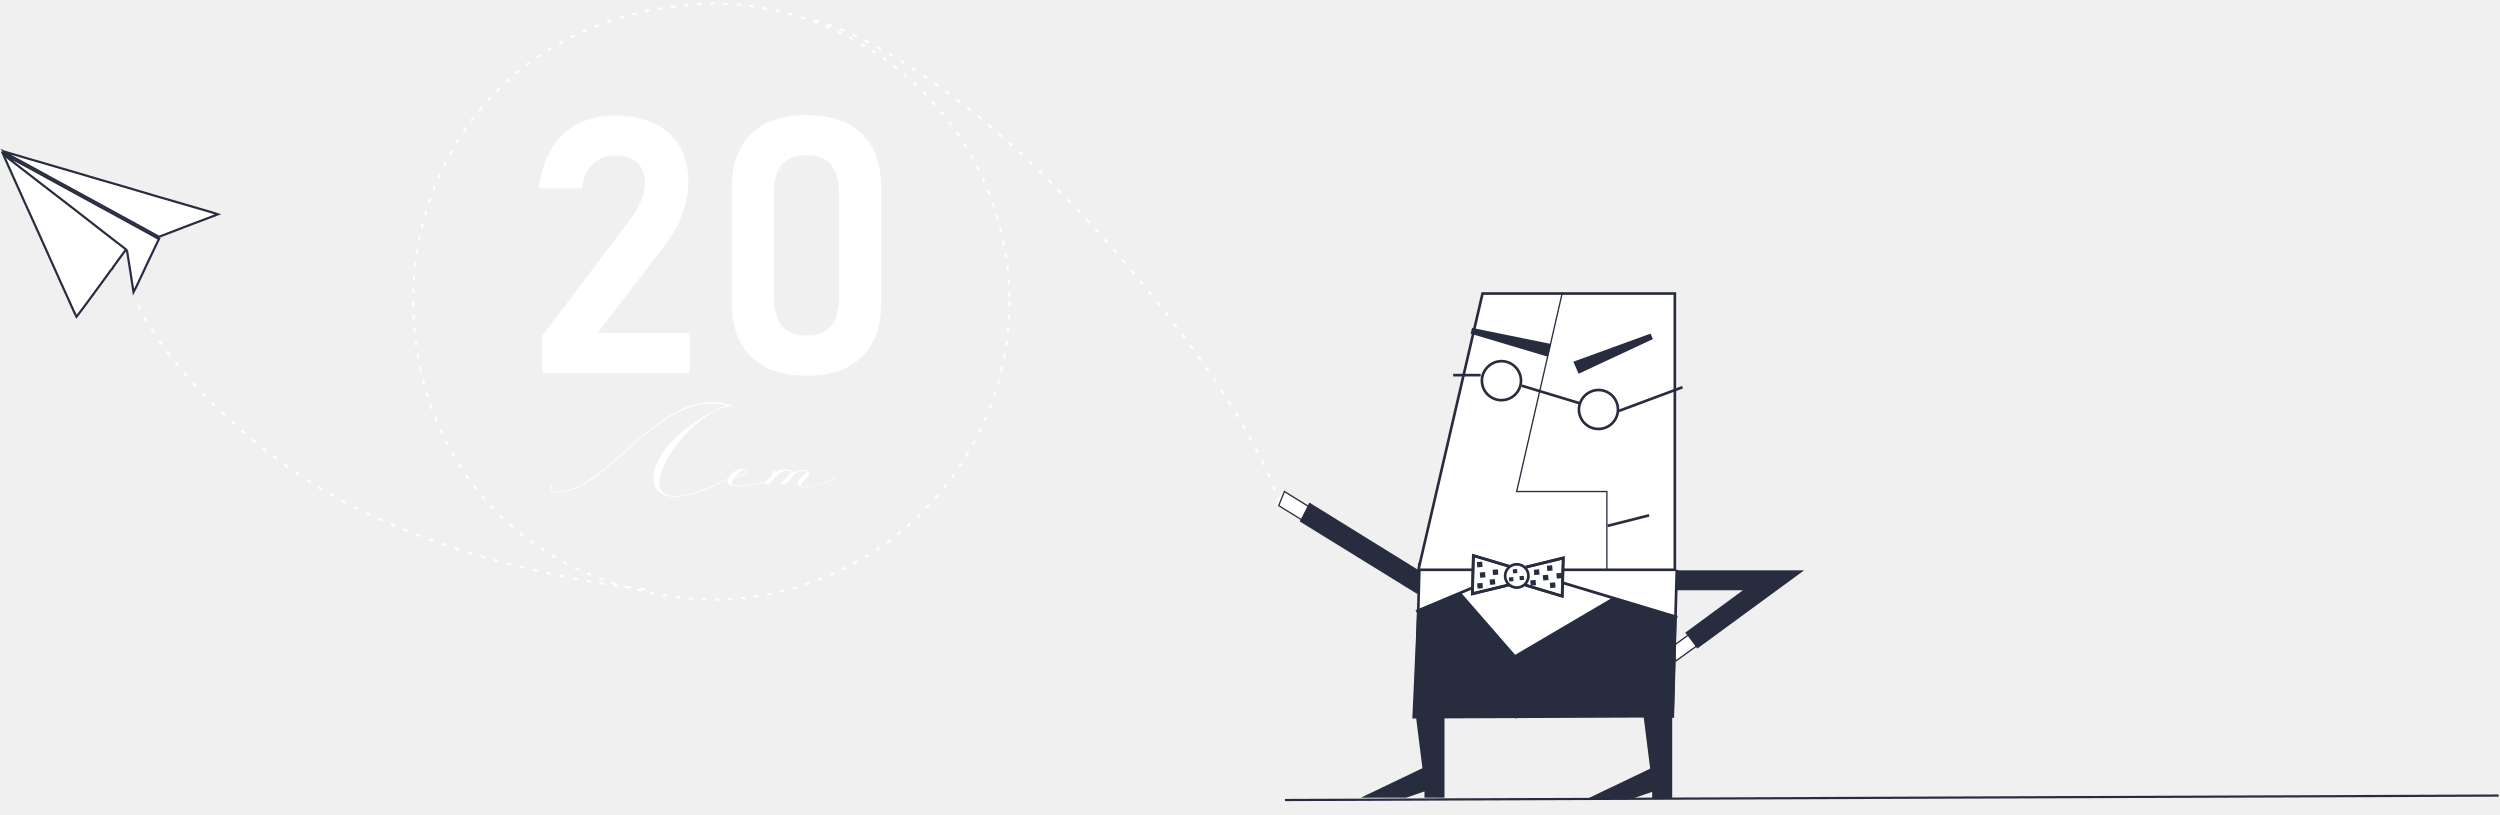
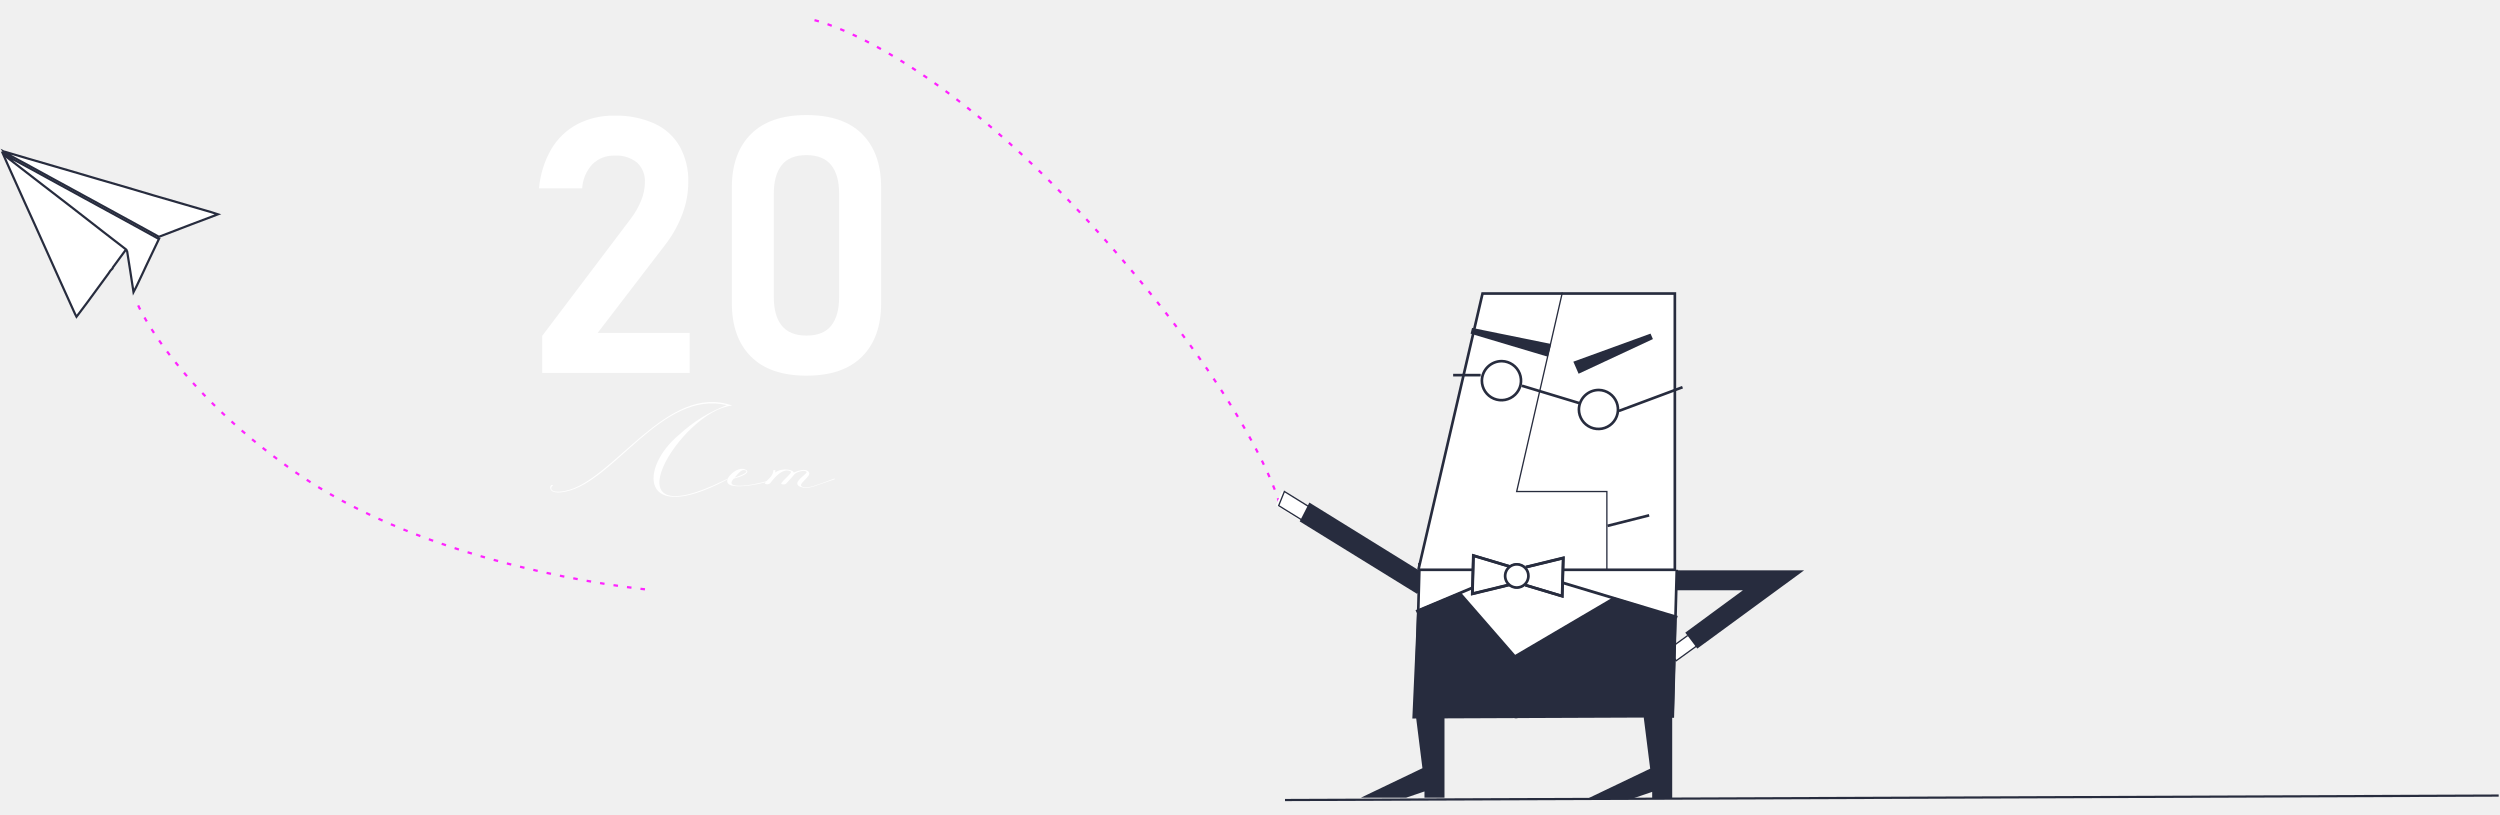
<svg xmlns="http://www.w3.org/2000/svg" width="1135" height="370" fill="none" version="1.1" viewBox="0 0 1135 370">
  <path d="m1.139 69.348c.744 1.682 1.519 3.395 2.233 5.077 2.552 5.718 5.114 11.422 7.686 17.11 1.625 3.592 3.281 7.168 4.891 10.76 2.258 4.991 4.501 9.982 6.729 14.973l4.557 10.153c2.294 5.077 4.557 10.154 6.851 15.155.167.379.38.758.638 1.242l4.769-6.334c3.251-4.44 6.486-8.881 9.752-13.291.491-.883 1.122-1.681 1.868-2.364.012-.125.043-.248.091-.364l6.364-8.683c0-.425-.349-.576-.638-.803l-9.919-7.669c-4.937-3.834-9.843-7.683-14.78-11.502l-12.592-9.699-17.347-13.397-.182-.182c-.07-.045-.127-.109-.164-.183-.037-.075-.054-.158-.049-.241h-.38c-.033.073-.086.135-.153.178-.067.043-.146.066-.226.065z" fill="white" stroke="#272C3E" stroke-miterlimit="10" />
  <path d="m72.151 107.51 14.309-5.486 12.486-4.728c-1.17-.379-2.096-.712-3.038-.985l-12-3.486-13.853-4.016-11.514-3.425-13.959-4.061c-4.177-1.228-8.354-2.485-12.547-3.698l-19.109-5.562c-3.6-1.046-7.185-2.122-10.769-3.183-.152 0-.319 0-.471-.076l.228.348 12.03 6.501 8.294 4.546 26.719 14.579 16.04 8.775 7.154 3.955z" fill="white" stroke="#272C3E" stroke-miterlimit="10" />
-   <path d="m72.151 108.51-7.154-3.955-16.04-8.775-10.526-5.744-16.207-8.865-8.294-4.546-12.03-6.486c-.005.083.011.166.049.241.037.075.094.138.164.183l.182.182 17.286 13.366 12.592 9.699c4.937 3.819 9.843 7.668 14.78 11.502l9.919 7.669c.289.227.638.378.638.803.198.121.213.318.243.515.441 2.849.911 5.698 1.352 8.547.537 3.274 1.043 6.542 1.519 9.805 1.732-3.197 3.114-6.577 4.739-9.835.532-1.061.957-2.182 1.519-3.258 1.752-3.688 3.509-7.371 5.271-11.048z" fill="white" stroke="#272C3E" stroke-miterlimit="10" />
-   <path d="m458.3 136.92c0 35.916-14.301 70.361-39.756 95.758-25.455 25.396-59.98 39.664-95.979 39.664-180.04-7.138-180-263.74 0-270.83 35.999 0 70.524 14.268 95.979 39.664s39.756 59.842 39.756 95.758v-.015z" stroke="white" stroke-dasharray="1.99 3.98" stroke-miterlimit="10" />
-   <path d="m246.15 152.49 40.1-53.042c1.991-2.563 3.616-5.388 4.831-8.396 1.069-2.562 1.646-5.302 1.701-8.077v-.151c.103-1.665-.16-3.332-.771-4.885-.612-1.552-1.557-2.953-2.768-4.102-2.844-2.283-6.443-3.419-10.086-3.183-1.868-.086-3.733.212-5.481.874s-3.341 1.675-4.681 2.976c-2.799 3.012-4.458 6.902-4.694 11.002h-19.594c.535-6.277 2.443-12.36 5.589-17.822 2.815-4.773 6.893-8.679 11.788-11.29 5.223-2.68 11.034-4.019 16.906-3.895 6.226-.155 12.409 1.066 18.106 3.576 4.786 2.176 8.782 5.776 11.438 10.305 2.758 4.984 4.123 10.616 3.949 16.306-.004 4.886-.889 9.732-2.613 14.306-1.79 4.827-4.272 9.37-7.367 13.488l-31.169 40.66h41.787v18.185h-66.971v-16.836z" fill="white" />
-   <path d="m340.92 161.87c-5.773-5.779-8.659-13.862-8.659-24.248v-52.511c0-10.396 2.897-18.478 8.689-24.247s14.192-8.643 25.2-8.623c11.058 0 19.468 2.864 25.23 8.593s8.648 13.811 8.658 24.247v52.587c0 10.396-2.896 18.478-8.689 24.247-5.792 5.769-14.192 8.648-25.199 8.638-11.059 0-19.469-2.894-25.23-8.683zm36.455-14.034c2.4-3.03 3.585-7.304 3.585-12.926v-47.01c0-5.622-1.185-9.941-3.585-12.927-2.4-2.986-6.076-4.546-11.241-4.546-5.164 0-8.855 1.516-11.24 4.546s-3.585 7.304-3.585 12.927v46.979c0 5.623 1.185 9.927 3.585 12.927 2.4 3.001 6.076 4.547 11.24 4.547 5.165 0 8.871-1.516 11.256-4.517h-.015z" fill="white" />
-   <path d="m62.733 138.66s15.995 36.704 70.359 75.015c54.364 38.311 131.92 51.056 163.11 54.254" stroke="white" stroke-dasharray="2.06 4.12" stroke-miterlimit="10" stroke-width="1.03" />
-   <path d="m369.79 9.167s60.335 13.091 146.22 116.39c56.375 67.899 64.987 103.44 64.987 103.44" stroke="white" stroke-dasharray="2.06 4.12" stroke-miterlimit="10" stroke-width="1.03" />
+   <path d="m72.151 108.51-7.154-3.955-16.04-8.775-10.526-5.744-16.207-8.865-8.294-4.546-12.03-6.486c-.005.083.011.166.049.241.037.075.094.138.164.183l.182.182 17.286 13.366 12.592 9.699c4.937 3.819 9.843 7.668 14.78 11.502l9.919 7.669c.289.227.638.378.638.803.198.121.213.318.243.515.441 2.849.911 5.698 1.352 8.547.537 3.274 1.043 6.542 1.519 9.805 1.732-3.197 3.114-6.577 4.739-9.835.532-1.061.957-2.182 1.519-3.258 1.752-3.688 3.509-7.371 5.271-11.048z" stroke-miterlimit="10" style="fill:#ffffff;stroke-miterlimit:10;stroke:#272c3e" />
+   <mask id="msk1">
+     <path d="m458.3 136.92c0 35.916-14.301 70.361-39.756 95.758-25.455 25.396-59.98 39.664-95.979 39.664-180.04-7.138-180-263.74 0-270.83 35.999 0 70.524 14.268 95.979 39.664s39.756 59.842 39.756 95.758v-.015z M369.79 9.167s60.335 13.091 146.22 116.39c56.375 67.899 64.987 103.44 64.987 103.44 M62.733 138.66s15.995 36.704 70.359 75.015c54.364 38.311 131.92 51.056 163.11 54.254" stroke="white" stroke-dasharray="0,1489" stroke-dashoffset="0">
+       <animate id="an_stroke" attributeName="stroke-dasharray" begin="1.5s" dur="10s" values="0,1489;1489,0" fill="freeze" repeatCount="indefinite" />
+     </path>
+   </mask>
+   <path id="circle" mask="url(#msk1)" d="m458.3 136.92c0 35.916-14.301 70.361-39.756 95.758-25.455 25.396-59.98 39.664-95.979 39.664-180.04-7.138-180-263.74 0-270.83 35.999 0 70.524 14.268 95.979 39.664s39.756 59.842 39.756 95.758v-.015z M369.79 9.167s60.335 13.091 146.22 116.39c56.375 67.899 64.987 103.44 64.987 103.44 M62.733 138.66s15.995 36.704 70.359 75.015c54.364 38.311 131.92 51.056 163.11 54.254" stroke="#000" stroke-dasharray="1.99 3.98" stroke-miterlimit="10" />
+   <path id="two" d="m246.15 152.49 40.1-53.042c1.991-2.563 3.616-5.388 4.831-8.396 1.069-2.562 1.646-5.302 1.701-8.077v-.151c.103-1.665-.16-3.332-.771-4.885-.612-1.552-1.557-2.953-2.768-4.102-2.844-2.283-6.443-3.419-10.086-3.183-1.868-.086-3.733.212-5.481.874s-3.341 1.675-4.681 2.976c-2.799 3.012-4.458 6.902-4.694 11.002h-19.594c.535-6.277 2.443-12.36 5.589-17.822 2.815-4.773 6.893-8.679 11.788-11.29 5.223-2.68 11.034-4.019 16.906-3.895 6.226-.155 12.409 1.066 18.106 3.576 4.786 2.176 8.782 5.776 11.438 10.305 2.758 4.984 4.123 10.616 3.949 16.306-.004 4.886-.889 9.732-2.613 14.306-1.79 4.827-4.272 9.37-7.367 13.488l-31.169 40.66h41.787v18.185h-66.971v-16.836z" fill="white" />
+   <path id="null" d="m340.92 161.87c-5.773-5.779-8.659-13.862-8.659-24.248v-52.511c0-10.396 2.897-18.478 8.689-24.247s14.192-8.643 25.2-8.623c11.058 0 19.468 2.864 25.23 8.593s8.648 13.811 8.658 24.247v52.587c0 10.396-2.896 18.478-8.689 24.247-5.792 5.769-14.192 8.648-25.199 8.638-11.059 0-19.469-2.894-25.23-8.683zm36.455-14.034c2.4-3.03 3.585-7.304 3.585-12.926v-47.01c0-5.622-1.185-9.941-3.585-12.927-2.4-2.986-6.076-4.546-11.241-4.546-5.164 0-8.855 1.516-11.24 4.546s-3.585 7.304-3.585 12.927v46.979c0 5.623 1.185 9.927 3.585 12.927 2.4 3.001 6.076 4.547 11.24 4.547 5.165 0 8.871-1.516 11.256-4.517h-.015z" fill="white" />
+   <path d="m62.733 138.66s15.995 36.704 70.359 75.015c54.364 38.311 131.92 51.056 163.11 54.254" stroke-miterlimit="10" style="stroke-dasharray:2.06, 4.12;stroke-miterlimit:10;stroke-width:1.03;stroke:#ff23ff" />
+   <path d="m369.79 9.167s60.335 13.091 146.22 116.39c56.375 67.899 64.987 103.44 64.987 103.44" stroke-miterlimit="10" style="stroke-dasharray:2.06, 4.12;stroke-miterlimit:10;stroke-width:1.03;stroke:#ff20ff" />
  <path d="m594.94 230.93-12.957-8.138-2.674 6.668 12.441 7.805" fill="white" />
  <path d="m595.74 230.96-12.623-7.82-2.598 6.41 12.107 7.502" stroke="#272C3E" stroke-miterlimit="10" stroke-width=".6" />
  <path d="m654.9 266.3-60.212-37.28-3.827 7.486 52.814 32.598" fill="#272C3E" />
  <path d="m654.9 266.3-60.212-37.28-3.827 7.486 52.814 32.598" stroke="#272C3E" stroke-miterlimit="10" stroke-width="1.21" />
  <path d="m726.89 361.06h14.658l9.828-3.334v3.334h6.516v-35.583h-10.374l3.053 24.248-23.681 11.335z" fill="#272C3E" />
  <path d="m726.89 361.06h14.658l9.828-3.334v3.334h6.516v-35.583h-10.374l3.053 24.248-23.681 11.335z" stroke="#272C3E" stroke-miterlimit="10" stroke-width="2.57" />
  <path d="m688.28 326.1v-66.15" stroke="#272C3E" stroke-miterlimit="10" stroke-width="1.28" />
  <path d="m770.24 293.3-9.251 6.683-3.767-4.971 9.008-6.501" fill="white" />
  <path d="m770.24 293.3-9.251 6.683-3.767-4.971 9.008-6.501" stroke="#272C3E" stroke-miterlimit="10" stroke-width=".6" />
  <path d="m793.14 267.37h-32.461v-7.82h56.521l-46.511 34.068-4.724-6.274 27.175-19.974z" fill="#272C3E" />
  <path d="m793.14 267.37h-32.461v-7.82h56.521l-46.511 34.068-4.724-6.274 27.175-19.974z" stroke="#272C3E" stroke-miterlimit="10" stroke-width="1.21" />
  <path d="m644.47 255.6-1.808 66.529 116.78 3.076 1.807-66.528" fill="white" />
  <path d="m644.47 255.6-1.808 66.529 116.78 3.076 1.807-66.528" stroke="#272C3E" stroke-miterlimit="10" stroke-width="1.21" />
  <path d="m643.4 276.89-2.203 49.314 118.71-.485 1.276-45.722-28.694-8.926-44.612 26.218-24.865-28.567-19.61 8.168z" fill="#272C3E" />
  <path d="m643.95 258.69h116.43v-125.44h-87.31l-29.118 125.44z" fill="white" />
  <path d="m643.95 258.69h116.43v-125.44h-87.31l-29.118 125.44z" stroke="#272C3E" stroke-miterlimit="10" stroke-width="1.21" />
  <path d="m709.3 132.82-20.734 90.337h40.951v36.038" stroke="#272C3E" stroke-miterlimit="10" stroke-width=".6" />
  <path d="m748.72 233.96-18.896 4.774m-70.1-68.423h12.485-12.485zm104.14 5.486-28.86 10.76 28.86-10.76zm-72.911-.667 25.823 7.82-25.823-7.82zm-9.068-11.169c1.748.045 3.444.603 4.875 1.605 1.431 1.001 2.535 2.402 3.172 4.026s.78 3.4.411 5.105c-.37 1.705-1.235 3.263-2.488 4.48-1.253 1.216-2.837 2.037-4.555 2.359-1.719.323-3.494.132-5.104-.547-1.61-.68-2.984-1.818-3.949-3.273-.965-1.454-1.478-3.16-1.476-4.905.016-1.178.265-2.341.731-3.424.467-1.082 1.143-2.062 1.989-2.884s1.847-1.47 2.944-1.906 2.269-.652 3.45-.636zm44.05 13.094c1.744.047 3.434.607 4.861 1.608 1.426 1.001 2.525 2.399 3.16 4.02.634 1.621.775 3.392.406 5.092-.369 1.701-1.233 3.255-2.482 4.469-1.25 1.213-2.831 2.033-4.545 2.355-1.713.322-3.484.133-5.091-.543-1.607-.677-2.978-1.81-3.943-3.26-.964-1.45-1.479-3.151-1.479-4.891.015-1.181.265-2.347.733-3.431.469-1.085 1.147-2.066 1.997-2.888.849-.823 1.853-1.47 2.954-1.904 1.1-.434 2.276-.647 3.46-.627h-.031z" stroke="#272C3E" stroke-miterlimit="10" stroke-width="1.21" />
  <path d="m749.34 151.46-35.043 12.745 2.385 5.471 33.736-15.73-1.078-2.486z" fill="#272C3E" />
  <path d="m667.65 151.49 35.089 10.472 1.458-5.789-35.893-7.305-.654 2.622z" fill="#272C3E" />
  <path d="m642.9 277.59 45.827-19.247 72.789 21.899" stroke="#272C3E" stroke-miterlimit="10" stroke-width="1.28" />
  <path d="m694.17 261.54c-.016 1.091-.356 2.153-.978 3.05-.622.898-1.497 1.59-2.515 1.99-1.017.4-2.131.489-3.2.256-1.068-.233-2.043-.778-2.8-1.566-.757-.787-1.262-1.782-1.451-2.856-.19-1.075-.054-2.182.389-3.179.442-.998 1.173-1.842 2.097-2.424.925-.583 2.002-.878 3.096-.848 1.451.032 2.831.637 3.836 1.682 1.006 1.046 1.554 2.446 1.526 3.895z" fill="white" />
  <path d="m694 261.54c-.016 1.067-.349 2.105-.958 2.983-.608.877-1.465 1.555-2.46 1.945-.995.391-2.085.478-3.13.249-1.044-.229-1.997-.762-2.737-1.533-.74-.77-1.234-1.743-1.419-2.794-.184-1.051-.051-2.133.382-3.109.434-.975 1.148-1.8 2.053-2.37.905-.569 1.959-.857 3.028-.827 1.42.032 2.769.624 3.751 1.647s1.518 2.393 1.49 3.809z" stroke="#272C3E" stroke-miterlimit="10" stroke-width=".62" />
  <path d="m685.42 265.56-17.255 4.273.486-17.928 16.997 5.168" fill="white" />
  <path d="m685.36 265.4-16.952 4.122.471-17.322 16.708 5.002" stroke="#272C3E" stroke-miterlimit="10" stroke-width="1.23" />
  <path d="m692.65 257.25 17.27-4.274-.501 17.944-16.997-5.183" fill="white" />
  <path d="m692.71 257.42 16.966-4.137-.486 17.321-16.708-5.001" stroke="#272C3E" stroke-miterlimit="10" stroke-width="1.23" />
  <path d="m694.17 261.54c-.016 1.091-.356 2.153-.978 3.05-.622.898-1.497 1.59-2.515 1.99-1.017.4-2.131.489-3.2.256-1.068-.233-2.043-.778-2.8-1.566-.757-.787-1.262-1.782-1.451-2.856-.19-1.075-.054-2.182.389-3.179.442-.998 1.173-1.842 2.097-2.424.925-.583 2.002-.878 3.096-.848 1.451.032 2.831.637 3.836 1.682 1.006 1.046 1.554 2.446 1.526 3.895z" fill="white" />
  <path d="m693.9 261.54c-.012 1.046-.337 2.066-.932 2.928s-1.434 1.528-2.409 1.913c-.976.385-2.045.472-3.07.249s-1.96-.745-2.687-1.5-1.212-1.709-1.394-2.74c-.181-1.031-.051-2.093.374-3.05s1.126-1.766 2.014-2.324c.887-.559 1.921-.841 2.97-.811.688.014 1.367.163 1.998.439.63.275 1.2.672 1.677 1.167.477.496.851 1.08 1.101 1.72.251.639.372 1.322.358 2.009z" stroke="#272C3E" stroke-miterlimit="10" stroke-width="1.23" />
-   <path d="m674.21 259.71-2.407.197.197 2.401 2.408-.197z" style="fill:#272c3e" />
-   <path d="m672.9 254.99-2.407.197.197 2.401 2.407-.197z" style="fill:#272c3e" />
  <path d="m685.45 265.5-16.952 4.122.471-17.322 16.709 5.001" stroke="#272C3E" stroke-miterlimit="10" stroke-width="1.23" />
  <path d="m692.8 257.51 16.966-4.138-.486 17.322-16.708-5.001" stroke="#272C3E" stroke-miterlimit="10" stroke-width="1.23" />
  <path d="m623.51 360.86h14.658l9.828-3.334v3.334h6.516v-35.583h-10.374l3.038 24.248-23.666 11.335z" fill="#272C3E" />
  <path d="m623.51 360.86h14.658l9.828-3.334v3.334h6.516v-35.583h-10.374l3.038 24.248-23.666 11.335z" stroke="#272C3E" stroke-miterlimit="10" stroke-width="2.57" />
  <path d="m256.51 222.88c21.751-4.198 46.252-49.45 75.948-38.735-23.27 1.985-59.24 61.194-3.645 33.931 2.476-1.303 2.202-.834.273.197-38.627 20.125-38.825-6.062-20.719-20.944 6.279-5.805 13.617-10.353 21.615-13.396-29.392-7.063-51.083 34.689-73.047 39.22-2.947.682-7.595.954-7.078-2.273.471-1.304 1.777-.47.82-.137-.638.288-1.671 3.546 5.833 2.137z" fill="white" />
  <path d="m338.91 213.47c1.641 1.304-2.476 2.955-5.787 3.85-5.848 6.243 14.931 1.788 17.559.136.76-.273.334 0 .198.212-1.99 1.637-25.397 6.789-19.884-1.379 2.886-3.501 6.213-4.122 7.914-2.819zm-.349.137c-1.519-.819-2.886.621-5.089 3.303 4.603-1.712 6.122-2.621 5.089-3.227v-.076z" fill="white" />
  <path d="m359.01 214.09c-.759-.485-3.782-2.136-9.296 5.214-.608.894-3.038.621-2.339-.197 1.169-1.379 3.797-3.168 3.721-5.638l.957-.076c0 .152-.137.697-.137 1.107 3.722-2.546 8.674-.955 8.4.075 1.109-.485 5.575-2.409 6.957-.136 1.246 2.046-6.076 5.622-2.749 6.653 2.4.758 6.197-.819 13.974-3.713.41-.136.957 0 .41.212-8.323 2.743-11.285 4.319-13.974 3.849-2.203-.409-2.962-1.106-2.962-1.924 0-2.001 4.678-4.547 4.208-5.289-.897-1.167-4.694.136-5.514 1.091-.821.955-1.656 2.061-3.859 4.334-.759.485-2.202.349-2.126-.212 1.23-1.925 5.164-4.804 4.329-5.35z" fill="white" />
  <line x1="1134.4" x2="583.39" y1="361.19" y2="363.21" style="stroke:#272c3e" />
-   <path d="m673.03 264.64-2.407.197.197 2.401 2.408-.197z" style="fill:#272c3e" />
-   <path d="m678.69 262.91-2.407.197.197 2.401 2.408-.197z" style="fill:#272c3e" />
-   <path d="m680.05 258.48-2.407.197.197 2.401 2.408-.197z" style="fill:#272c3e" />
-   <path d="m691.78 261.43-1.952.15.16 1.832 1.953-.15z" style="fill:#272c3e" />
-   <path d="m698.76 258.48-2.407.197.197 2.401 2.408-.197z" style="fill:#272c3e" />
-   <path d="m704.68 256.63-2.407.197.197 2.401 2.408-.197z" style="fill:#272c3e" />
-   <path d="m702.83 260.94-2.407.197.197 2.401 2.408-.197z" style="fill:#272c3e" />
-   <path d="m706.03 264.39-2.407.197.197 2.401 2.408-.197z" style="fill:#272c3e" />
-   <path d="m708.99 260.08-2.407.197.197 2.401 2.408-.197z" style="fill:#272c3e" />
-   <path d="m688.73 258.34-1.952.15.16 1.832 1.953-.15z" style="fill:#272c3e" />
-   <path d="m686.98 261.99-1.952.15.16 1.832 1.953-.15z" style="fill:#272c3e" />
-   <path d="m697.16 263.28-2.407.197.197 2.401 2.408-.197z" style="fill:#272c3e" />
</svg>
